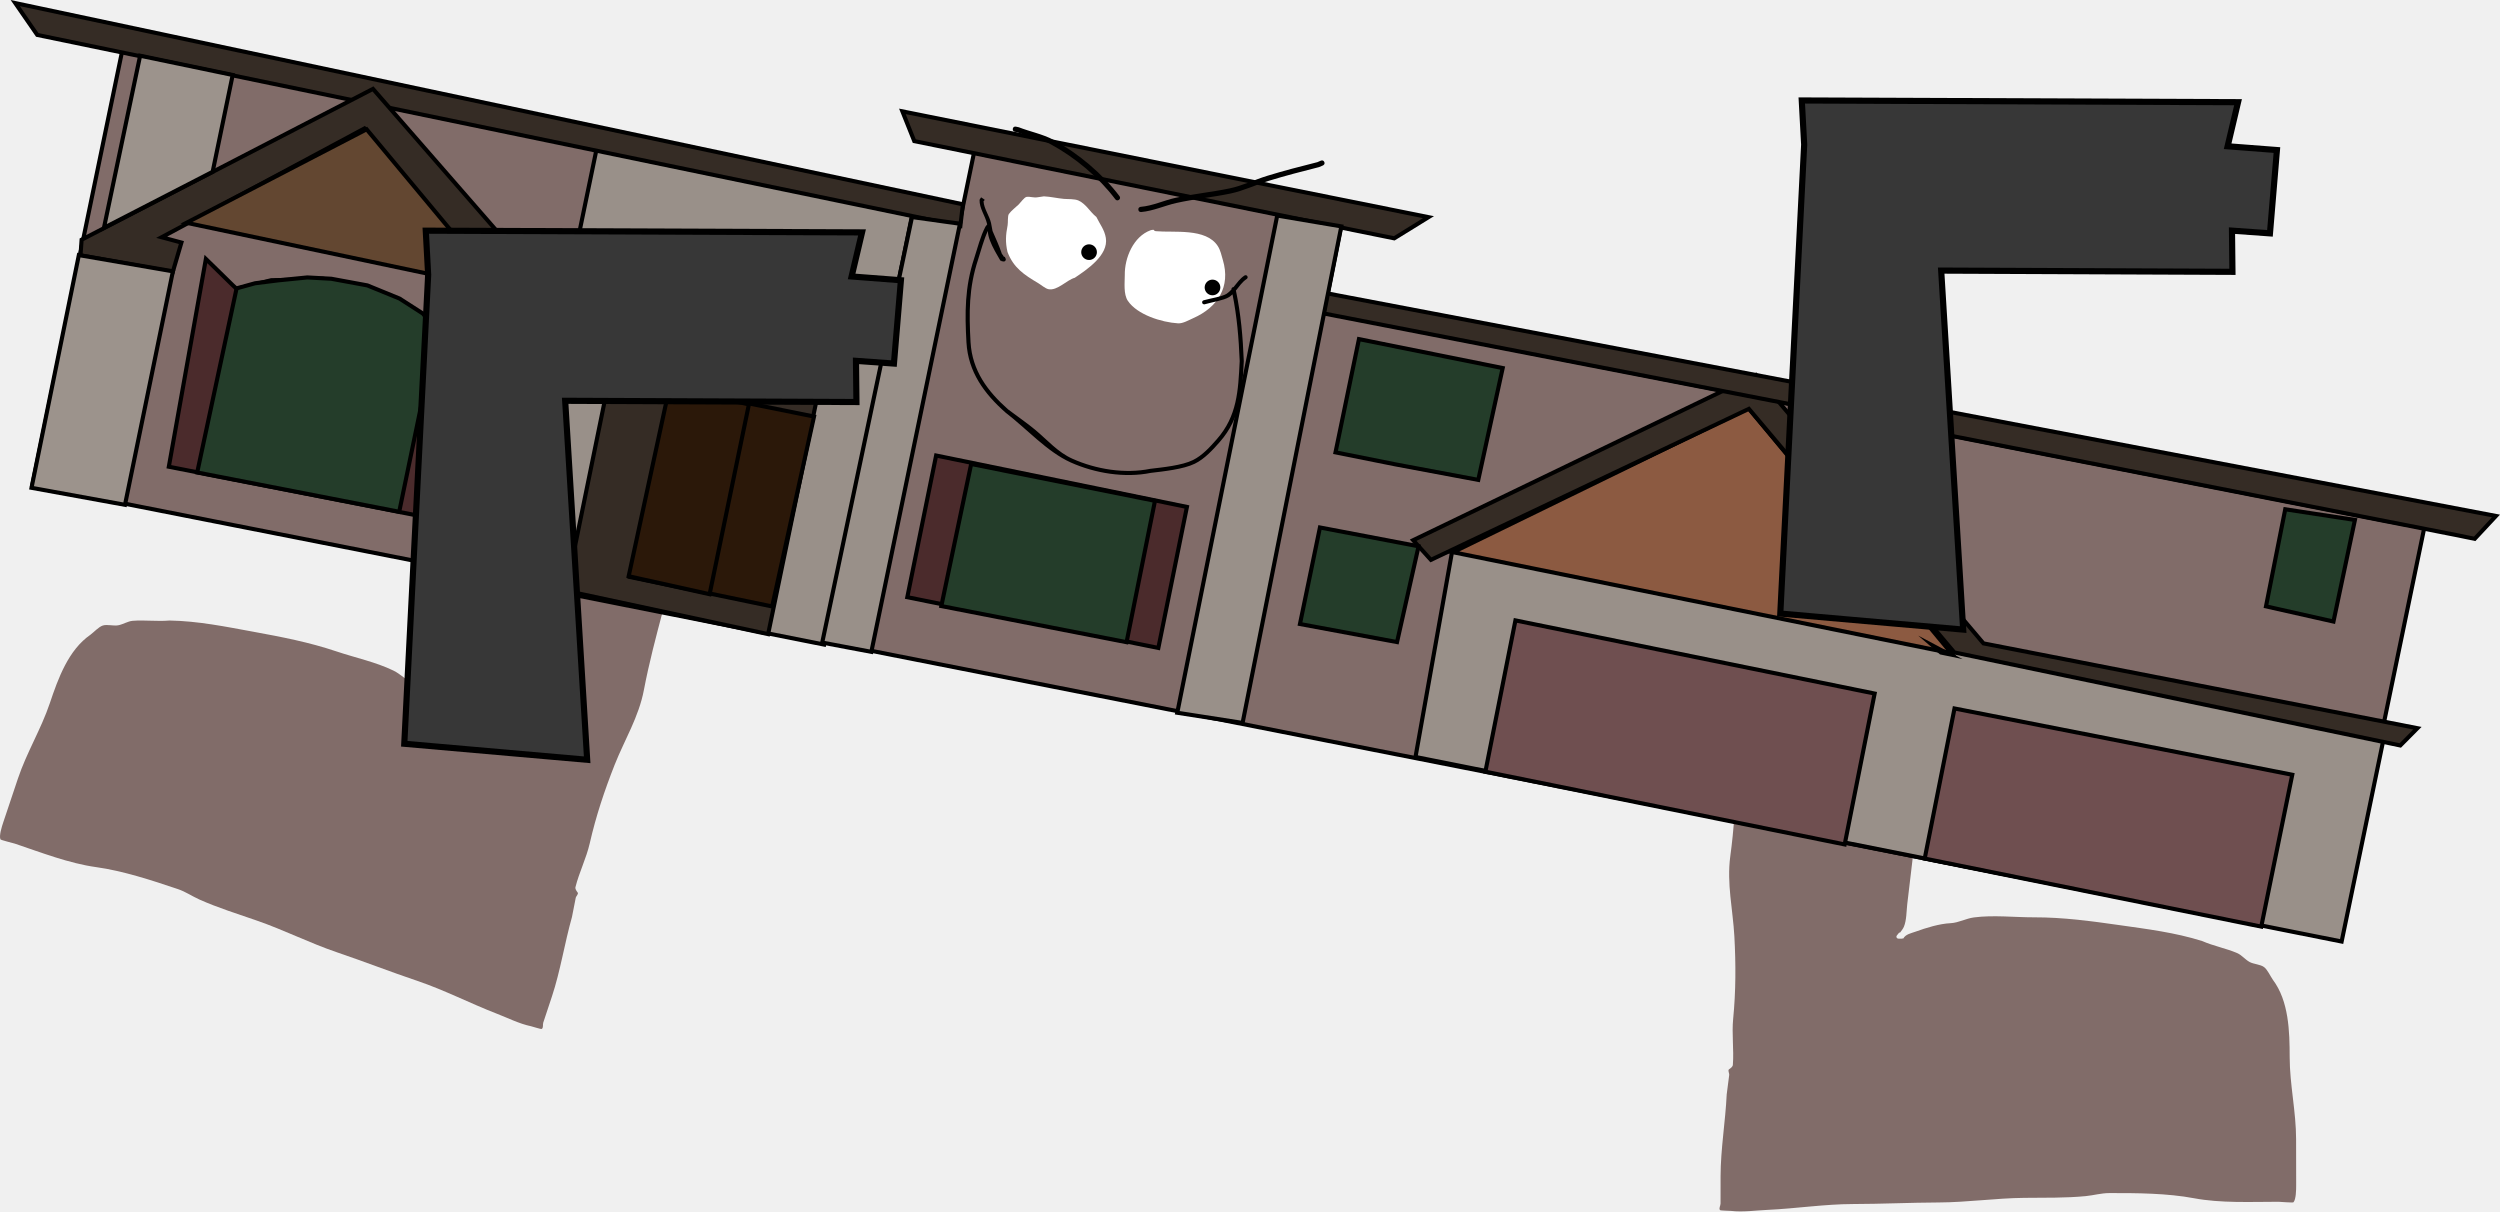
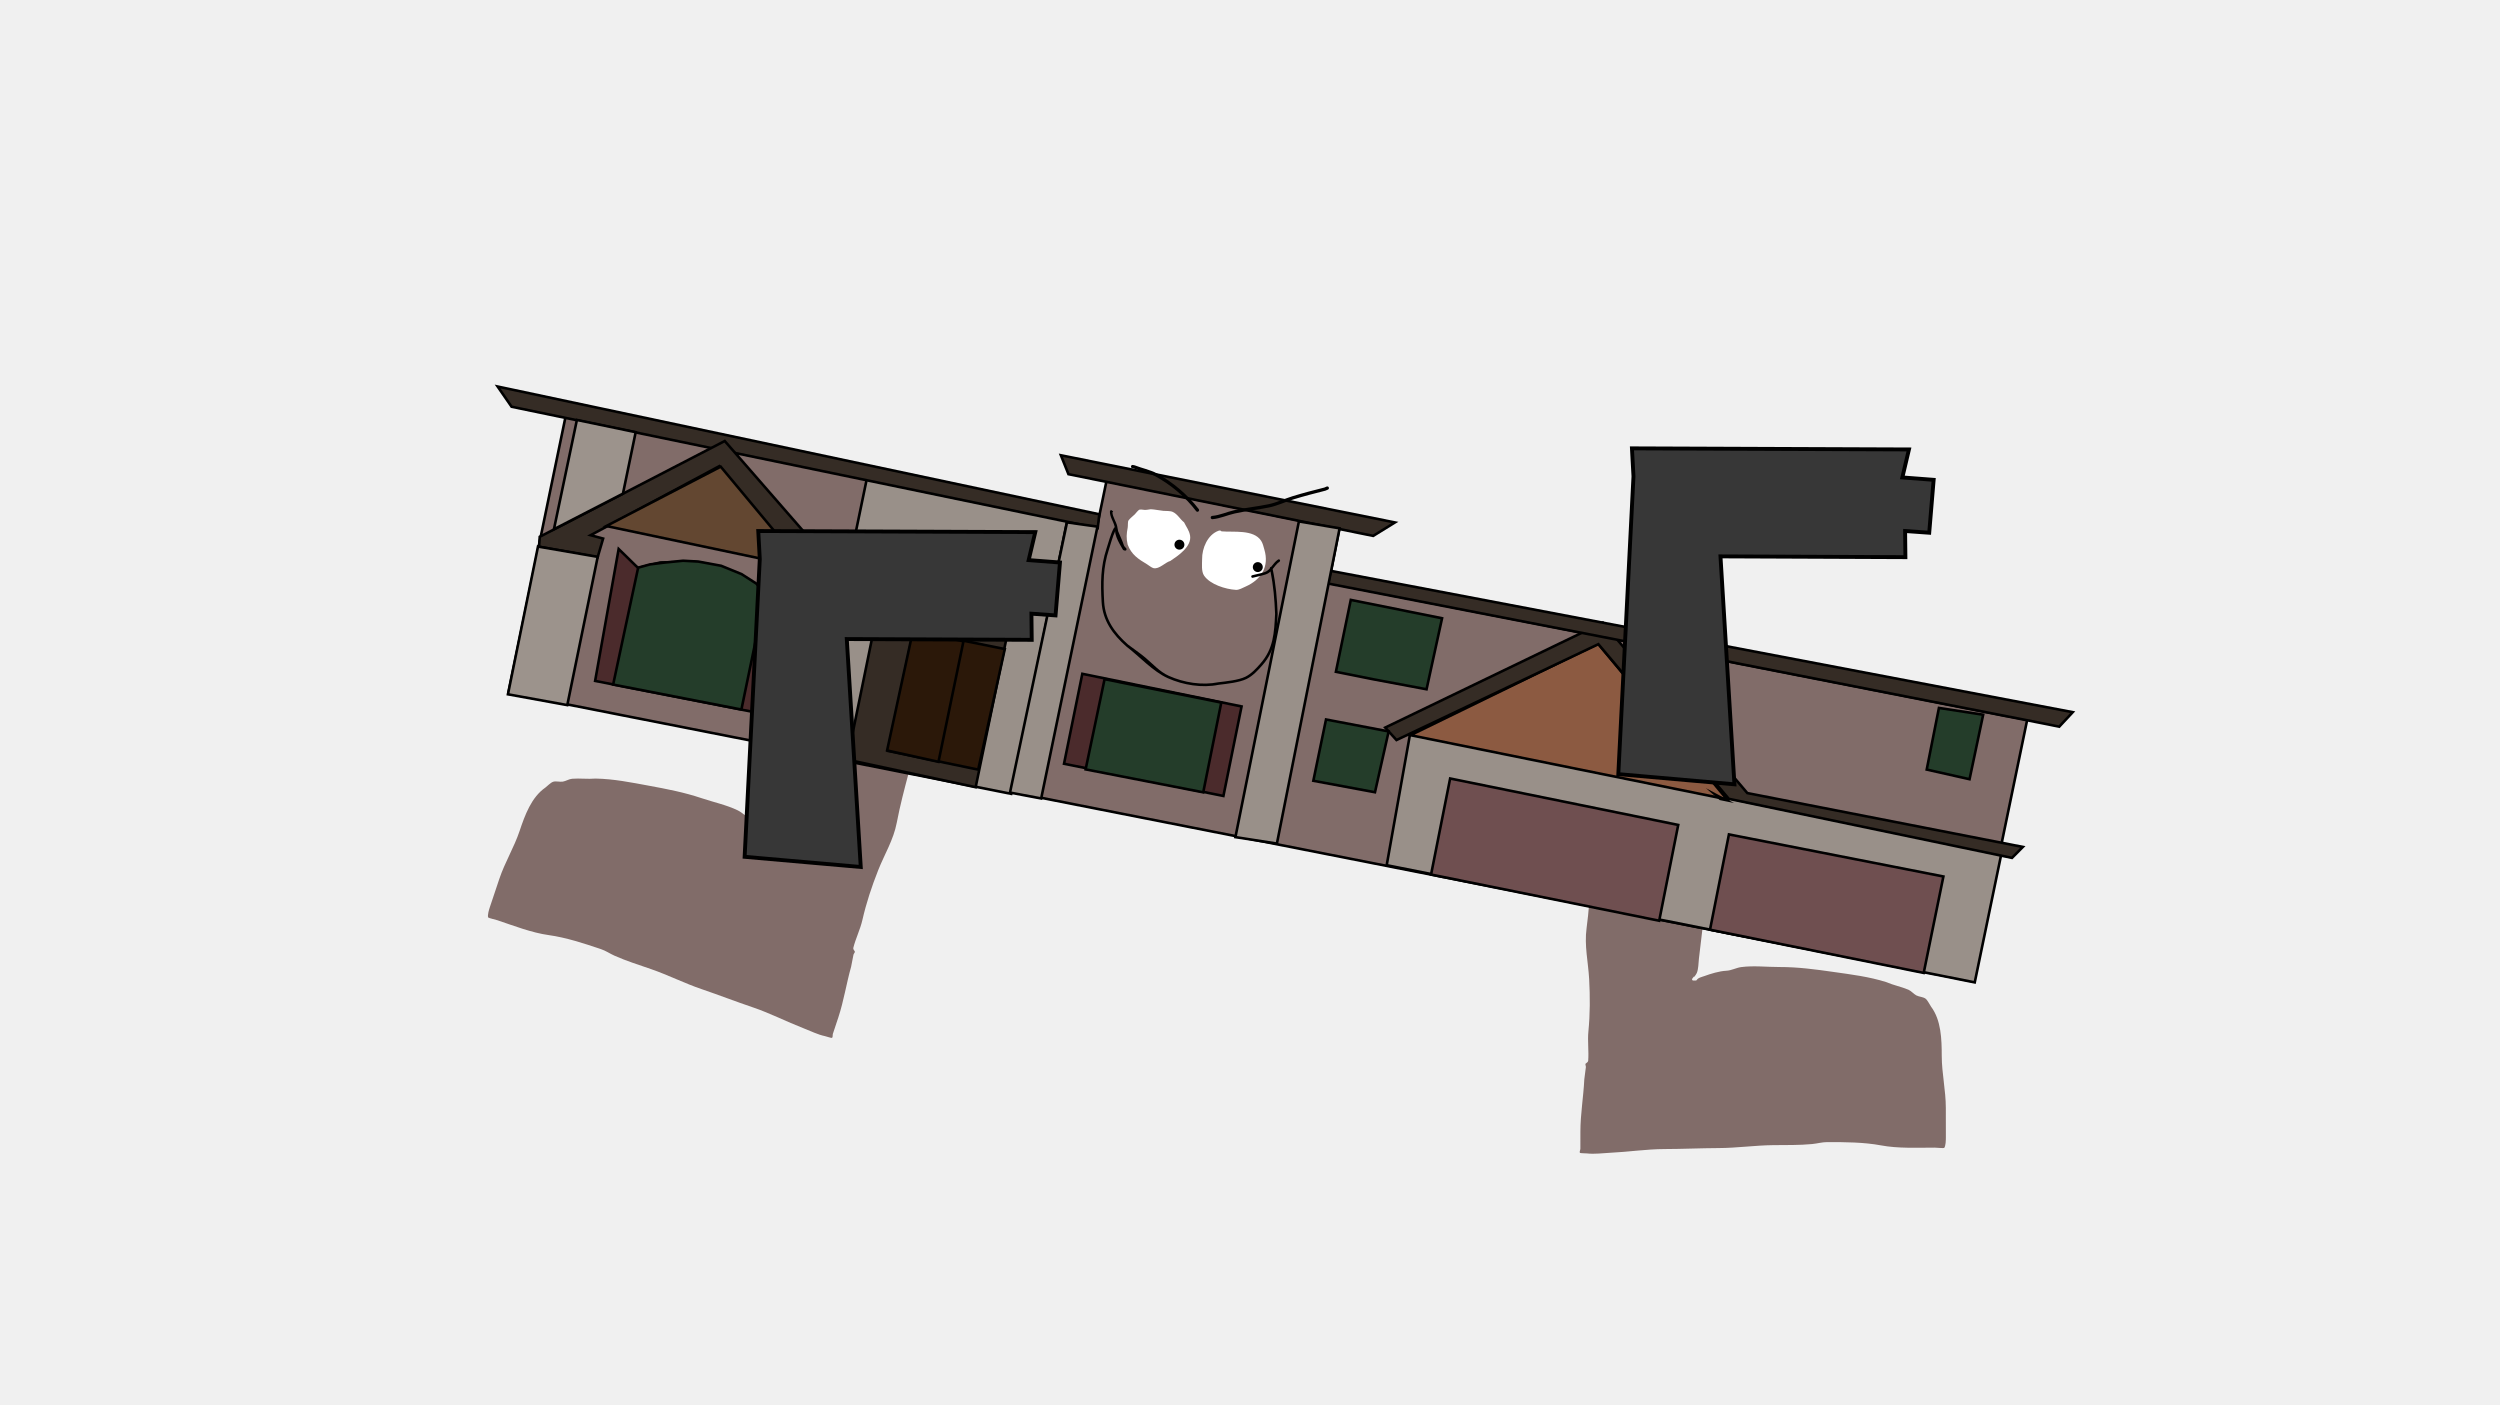
- <svg xmlns="http://www.w3.org/2000/svg" version="1.1" width="609.201" height="295.198" viewBox="0,0,609.201,295.198">
-   <g transform="translate(-27.53059,-58.07152)">
+ <svg xmlns="http://www.w3.org/2000/svg" version="1.1" width="959.459" height="539.039" viewBox="0,0,959.459,539.039">
+   <g transform="translate(159.7297,89.51952)">
    <g data-paper-data="{&quot;isPaintingLayer&quot;:true}" fill-rule="nonzero" stroke-linejoin="miter" stroke-miterlimit="10" stroke-dasharray="" stroke-dashoffset="0" style="mix-blend-mode: normal">
      <path d="M453.692,201.118c-0.445,-0.527 -1.775,-1.854 -2.358,-2.212c-0.417,-0.257 -1.114,0.039 -1.455,-0.305c-0.179,-0.18 -0.383,-0.408 -0.506,-0.538c1.1,0.115 2.189,0.187 3.32,0.185c6.91,-0.011 13.924,0.346 20.754,-0.698c3.66,-0.559 7.233,-0.295 10.916,-0.492c3.337,-0.179 6.585,-0.712 9.938,-0.718c1.41,-0.002 2.637,-0.117 4.018,-0.383c0.509,-0.098 1.052,-0.796 1.467,-0.499c0.415,0.296 -0.395,1.008 -0.497,1.493c-0.25,1.191 -0.642,2.423 -0.767,3.631c-0.252,2.417 0.848,5.861 -0.357,8.02c-0.125,6.717 -1.714,13.229 -2.035,19.903c-0.315,6.558 -1.337,13.134 -1.346,19.609c-0.009,6.687 -0.44,13.255 -1.264,19.899c-0.431,3.475 -0.838,6.931 -1.234,10.41c-0.19,1.667 -0.156,3.963 -0.831,5.515c-0.206,0.474 -0.585,0.956 -0.958,1.44l-0.137,-0.1l-0.605,0.754c-0.066,0.081 -0.106,0.183 -0.106,0.294c0,0.263 0.224,0.476 0.5,0.475l1,-0.002l-0,-0.101l0.174,0.073c0.59,-1.067 1.902,-1.278 3.04,-1.69c2.468,-0.893 5.753,-1.922 8.487,-2.049c1.991,-0.106 3.725,-1.144 5.687,-1.403c4.709,-0.622 9.905,-0.015 14.666,-0.023c7.055,-0.012 13.774,0.896 20.748,1.892c6.838,0.977 13.604,1.802 20.234,3.897c2.732,1.197 5.823,1.776 8.493,2.921c1.116,0.479 1.976,1.605 3.048,2.18c1.013,0.543 2.625,0.565 3.522,1.243c0.831,0.628 1.528,2.219 2.126,3.069c3.911,5.213 4.095,12.553 4.107,18.909c0.012,6.673 1.553,13.203 1.565,19.927c0.007,3.757 0.011,7.517 0.017,11.275c0.002,1 -0.025,3.439 -0.664,4.127c-0.139,0.15 -3.251,-0.125 -3.657,-0.125c-6.652,0.011 -14.077,0.366 -20.581,-0.864c-6.533,-1.225 -13.933,-1.268 -20.579,-1.257c-2.047,0.003 -3.831,0.549 -5.838,0.746c-4.84,0.473 -10.075,0.368 -14.949,0.42c-6.993,0.075 -13.864,1.094 -20.894,1.124c-6.944,0.03 -13.895,0.365 -20.844,0.381c-6.906,0.02 -13.907,1.107 -20.82,1.424c-2.9,0.133 -6.02,0.592 -8.901,0.251c-0.285,-0.034 -2.542,-0.061 -2.665,-0.194c-0.37,-0.398 0.123,-1.06 0.123,-1.593c-0.002,-2.226 0.003,-4.453 0.008,-6.679c0.015,-6.631 1.179,-13.291 1.493,-19.933c0.204,-1.572 0.406,-3.146 0.608,-4.718c0.06,-0.464 -0.419,-1.129 -0.021,-1.401c0.392,-0.268 0.876,-0.613 0.912,-1.071c0.289,-3.723 -0.292,-7.505 0.076,-11.227c0.661,-6.74 0.66,-13.32 0.293,-20.081c-0.364,-6.553 -1.892,-12.864 -0.995,-19.519c0.891,-6.604 1.308,-13.204 1.722,-19.849c0.414,-6.633 1.124,-13.243 2.282,-19.796c0.498,-2.816 1.779,-5.534 2.2,-8.328c0.451,-2.987 -0.387,-5.646 -0.392,-8.541c0,0 0.067,-0.407 -0.433,-0.406c-0.067,0 -0.193,-0.061 -0.243,-0.046c0.3,-2.904 1.16,-6.548 -0.611,-8.646z" data-paper-data="{&quot;noHover&quot;:false,&quot;origItem&quot;:[&quot;Path&quot;,{&quot;applyMatrix&quot;:true,&quot;segments&quot;:[[[468.03134,200.77183],[0.30527,-3.04336],[0.05031,-0.0156]],[[468.20689,200.74722],[-0.06713,0],[0.5,0]],[[468.70689,201.24722],[0,0],[0,3.03472]],[[469.08608,210.19772],[0.45598,-3.13034],[-0.42648,2.92787]],[[466.87422,218.9193],[0.50263,-2.95078],[-1.16952,6.86586]],[[464.56311,239.65292],[0.42559,-6.9513],[-0.42643,6.96497]],[[462.80883,260.44035],[0.90268,-6.92056],[-0.90967,6.97415]],[[463.76772,280.88562],[-0.35206,-6.86907],[0.35432,7.08646]],[[463.4339,301.91889],[0.67356,-7.06328],[-0.37417,3.90028]],[[463.33467,313.68007],[0.29545,-3.90165],[-0.0364,0.48074]],[[462.42077,314.80108],[0.3921,-0.28052],[-0.39806,0.28478]],[[462.43932,316.26928],[0.06048,-0.48569],[-0.20514,1.64751]],[[461.82117,321.21147],[0.20655,-1.64733],[-0.32572,6.96162]],[[460.28729,342.0957],[0.0272,-6.94964],[-0.00913,2.33283]],[[460.26582,349.09418],[0.00222,-2.33285],[-0.00053,0.5578]],[[460.13969,350.76281],[-0.36922,-0.41811],[0.12307,0.13936]],[[462.8037,350.96968],[-0.28515,-0.03591],[2.87984,0.36272]],[[471.7022,350.71975],[-2.90002,0.13451],[6.91361,-0.32066]],[[492.51689,349.25845],[-6.90629,0.00867],[6.9497,-0.00549]],[[513.35113,348.89106],[-6.94441,0.01916],[7.03063,-0.01893]],[[534.23453,347.74818],[-6.9935,0.06622],[4.87343,-0.04615]],[[549.17486,347.33507],[-4.84082,0.48781],[2.00749,-0.20229]],[[555.01119,346.56456],[-2.04692,0],[6.64691,0]],[[575.5787,347.92158],[-6.53074,-1.29493],[6.5023,1.30046]],[[596.15164,348.86694],[-6.65171,0],[0.40588,0]],[[599.80714,349.00455],[-0.13976,0.15721],[0.64049,-0.72044]],[[600.47742,344.68083],[0,1.04801],[0,-3.93809]],[[600.47742,332.86656],[0,3.93809],[0,-7.04769]],[[598.94266,311.98485],[0.00043,6.99458],[-0.0004,-6.66111]],[[594.86514,292.16883],[3.90167,5.47056],[-0.59593,-0.89241]],[[592.74438,288.94959],[0.82995,0.65964],[-0.89558,-0.71179]],[[589.22482,287.64095],[1.0118,0.57121],[-1.07109,-0.60469]],[[586.1808,285.35179],[1.11527,0.50361],[-2.66735,-1.20447]],[[577.78922,282.30441],[2.73005,1.2592],[-6.62657,-2.20678]],[[557.56094,278.18823],[6.83587,1.03575],[-6.97258,-1.05646]],[[536.80167,276.19081],[7.05463,0],[-4.76109,0]],[[522.0666,276.18621],[4.70977,-0.64353],[-1.9622,0.26811]],[[516.37174,277.63991],[1.99125,-0.10792],[-2.7344,0.12834]],[[507.87802,279.76756],[2.46916,-0.9318],[-1.13885,0.42977]],[[504.92409,281.48835],[0.5915,-1.11745],[0,0]],[504.66123,281.45698],[504.66123,281.56303],[[503.66123,281.56303],[0,0],[-0.27614,0]],[[503.16123,281.06303],[0,0.27614],[0,-0.11626]],[[503.26746,280.75486],[-0.06655,0.08492],[0,0]],[503.87355,279.96534],[[504.01042,280.07041],[0,0],[0.3735,-0.50602]],[[504.97011,278.56137],[-0.20703,0.49629],[0.6783,-1.62603]],[[505.80868,272.7723],[-0.19283,1.74739],[0.40234,-3.64588]],[[507.0629,261.84107],[-0.43703,3.64189],[0.83545,-6.96212]],[[508.37943,240.9616],[-0.02069,7.00886],[0.02003,-6.78644]],[[509.77184,220.40407],[-0.32726,6.87253],[0.33309,-6.99482]],[[511.849,199.5447],[-0.13682,7.03998],[1.20865,-2.26119]],[[512.22209,191.13859],[-0.25616,2.5332],[0.12797,-1.26552]],[[512.99693,187.33386],[-0.25205,1.24796],[0.10265,-0.50827]],[[513.51719,185.86785],[0.41469,0.3113],[-0.41496,-0.31151]],[[512.05015,186.38831],[0.5088,-0.10176],[-1.38213,0.27643]],[[508.03345,186.78175],[1.4099,0],[-3.35322,0]],[[498.09923,187.51495],[3.33709,-0.18183],[-3.68398,0.20073]],[[487.18731,188.00965],[3.66102,-0.58011],[-6.83186,1.08254]],[[466.43943,188.7004],[6.91015,0],[-1.13113,0]],[[463.12097,188.49963],[1.0993,0.12191],[0.12274,0.13668]],[[463.56163,188.988],[-0.1785,-0.18934],[0.34065,0.36133]],[[465.01619,189.31],[-0.41676,-0.27003],[0.5817,0.3769]],[[467.43343,191.7101],[-0.44393,-0.55318],[1.76743,2.20238]]],&quot;closed&quot;:true}]}" fill="#816c69" stroke="none" stroke-width="0.5" stroke-linecap="butt" />
      <path d="M197.582,170.548c-0.043,-0.03 -0.182,-0.012 -0.245,-0.033c-0.474,-0.16 -0.539,0.247 -0.539,0.247c-0.921,2.745 -2.556,5.001 -3.074,7.978c-0.484,2.785 -0.129,5.77 -0.548,8.6c-0.975,6.584 -2.392,13.081 -4.098,19.504c-1.709,6.436 -3.401,12.829 -4.646,19.378c-1.254,6.599 -4.7,12.1 -7.118,18.201c-2.486,6.297 -4.569,12.539 -6.074,19.143c-0.829,3.647 -2.576,7.051 -3.48,10.674c-0.111,0.446 0.239,0.927 0.526,1.306c0.291,0.385 -0.374,0.864 -0.464,1.323c-0.305,1.556 -0.611,3.113 -0.916,4.669c-1.804,6.401 -2.807,13.089 -4.89,19.384c-0.699,2.113 -1.399,4.227 -2.105,6.338c-0.169,0.505 0.09,1.289 -0.387,1.55c-0.159,0.087 -2.307,-0.605 -2.588,-0.663c-2.839,-0.591 -5.653,-2.019 -8.36,-3.066c-6.454,-2.497 -12.748,-5.753 -19.29,-7.966c-6.584,-2.224 -13.068,-4.75 -19.643,-6.985c-6.657,-2.262 -12.848,-5.412 -19.456,-7.705c-4.604,-1.598 -9.602,-3.161 -14.041,-5.148c-1.841,-0.824 -3.36,-1.909 -5.3,-2.562c-6.299,-2.122 -13.329,-4.433 -19.91,-5.346c-6.556,-0.9 -13.484,-3.596 -19.788,-5.72c-0.385,-0.13 -3.422,-0.857 -3.507,-1.044c-0.388,-0.856 0.358,-3.178 0.676,-4.126c1.195,-3.562 2.388,-7.128 3.583,-10.69c2.139,-6.375 5.665,-12.08 7.788,-18.407c2.022,-6.025 4.518,-12.93 9.875,-16.633c0.836,-0.617 2,-1.905 2.987,-2.237c1.065,-0.358 2.6,0.134 3.732,-0.06c1.199,-0.205 2.37,-1 3.579,-1.1c2.893,-0.238 6.007,0.195 8.976,-0.072c6.949,0.12 13.626,1.487 20.418,2.732c6.928,1.271 13.586,2.545 20.271,4.797c4.512,1.52 9.631,2.596 13.899,4.682c1.778,0.869 3.094,2.404 4.948,3.138c2.552,0.989 5.342,3.009 7.399,4.64c0.949,0.752 2.126,1.37 2.348,2.569l0.188,-0.014l-0.032,0.096l0.947,0.32c0.262,0.088 0.541,-0.042 0.625,-0.292c0.035,-0.105 0.03,-0.214 -0.007,-0.312l-0.335,-0.907l-0.161,0.051c-0.2,-0.577 -0.407,-1.155 -0.453,-1.67c-0.149,-1.687 0.609,-3.854 0.956,-5.496c0.725,-3.426 1.432,-6.834 2.123,-10.268c1.321,-6.564 2.989,-12.932 5.096,-19.279c2.04,-6.145 3.152,-12.709 4.927,-19.03c1.807,-6.434 2.36,-13.116 4.367,-19.527c-0.459,-2.431 1.673,-5.349 2.199,-7.722c0.263,-1.186 0.281,-2.479 0.421,-3.688c0.057,-0.493 -0.487,-1.425 0.001,-1.574c0.488,-0.149 0.782,0.685 1.233,0.94c1.226,0.691 2.353,1.189 3.689,1.64c3.178,1.071 6.089,2.608 9.196,3.838c3.43,1.358 6.901,2.242 10.195,3.935c6.146,3.161 12.909,5.05 19.458,7.256c1.072,0.361 2.128,0.638 3.206,0.879c-0.158,0.084 -0.423,0.236 -0.65,0.35c-0.432,0.218 -0.999,-0.284 -1.476,-0.173c-0.666,0.155 -2.347,0.991 -2.935,1.35c-2.343,1.428 -2.681,5.158 -3.315,8.008z" data-paper-data="{&quot;noHover&quot;:false,&quot;origItem&quot;:[&quot;Path&quot;,{&quot;applyMatrix&quot;:true,&quot;segments&quot;:[[[936.06267,401.54367],[0.61054,-6.08672],[0.10063,-0.03121]],[[936.41378,401.49443],[-0.13425,0],[1,0]],[[937.41378,402.49443],[0,0],[0,6.06943]],[[938.17215,420.39544],[0.91195,-6.26068],[-0.85297,5.85573]],[[933.74845,437.8386],[1.00526,-5.90156],[-2.33904,13.73171]],[[929.12622,479.30585],[0.85118,-13.9026],[-0.85285,13.92993]],[[925.61766,520.8807],[1.80536,-13.84111],[-1.81934,13.9483]],[[927.53544,561.77124],[-0.70413,-13.73814],[0.70865,14.17291]],[[926.8678,603.83778],[1.34712,-14.12656],[-0.74835,7.80057]],[[926.66935,627.36014],[0.59091,-7.8033],[-0.07281,0.96147]],[[924.84154,629.60215],[0.7842,-0.56103],[-0.79612,0.56956]],[[924.87864,632.53856],[0.12095,-0.97138],[-0.41029,3.29502]],[[923.64234,642.42294],[0.4131,-3.29467],[-0.65145,13.92325]],[[920.57458,684.1914],[0.0544,-13.89927],[-0.01826,4.66566]],[[920.53165,698.18835],[0.00443,-4.6657],[-0.00106,1.11559]],[[920.27939,701.52561],[-0.73844,-0.83621],[0.24613,0.27872]],[[925.6074,701.93937],[-0.5703,-0.07183],[5.75969,0.72543]],[[943.4044,701.4395],[-5.80004,0.26901],[13.82722,-0.64132]],[[985.03378,698.5169],[-13.81258,0.01734],[13.8994,-0.01099]],[[1026.70226,697.78213],[-13.88881,0.03833],[14.06125,-0.03785]],[[1068.46906,695.49637],[-13.987,0.13244],[9.74685,-0.09229]],[[1098.34971,694.67014],[-9.68163,0.97562],[4.01498,-0.40459]],[[1110.02238,693.12912],[-4.09384,0],[13.29383,0]],[[1151.1574,695.84315],[-13.06149,-2.58987],[13.0046,2.60092]],[[1192.30327,697.73388],[-13.30342,0],[0.81177,0]],[[1199.61429,698.0091],[-0.27953,0.31442],[1.28098,-1.44089]],[[1200.95484,689.36166],[0,2.09601],[0,-7.87618]],[[1200.95484,665.73311],[0,7.87618],[0,-14.09537]],[[1197.88531,623.96971],[0.00085,13.98916],[-0.00081,-13.32221]],[[1189.73029,584.33766],[7.80335,10.94112],[-1.19186,-1.78483]],[[1185.48876,577.89918],[1.6599,1.31927],[-1.79115,-1.42359]],[[1178.44964,575.2819],[2.02361,1.14243],[-2.14218,-1.20937]],[[1172.3616,570.70359],[2.23055,1.00723],[-5.3347,-2.40894]],[[1155.57844,564.60883],[5.4601,2.5184],[-13.25314,-4.41356]],[[1115.12189,556.37646],[13.67173,2.07149],[-13.94517,-2.11292]],[[1073.60335,552.38162],[14.10925,0],[-9.52217,0]],[[1044.1332,552.37241],[9.41953,-1.28706],[-3.92441,0.53622]],[[1032.74348,555.27981],[3.9825,-0.21584],[-5.4688,0.25667]],[[1015.75603,559.53511],[4.93832,-1.86359],[-2.2777,0.85954]],[[1009.84819,562.9767],[1.183,-2.23491],[0,0]],[1009.32246,562.91396],[1009.32246,563.12605],[[1007.32246,563.12605],[0,0],[-0.55228,0]],[[1006.32246,562.12605],[0,0.55228],[0,-0.23252]],[[1006.53492,561.50971],[-0.13311,0.16984],[0,0]],[1007.7471,559.93068],[[1008.02083,560.14081],[0,0],[0.747,-1.01203]],[[1009.94023,557.12275],[-0.41406,0.99258],[1.35661,-3.25207]],[[1011.61736,545.54459],[-0.38566,3.49478],[0.80468,-7.29176]],[[1014.12579,523.68213],[-0.87405,7.28378],[1.67091,-13.92424]],[[1016.75886,481.92319],[-0.04137,14.01772],[0.04007,-13.57289]],[[1019.54368,440.80815],[-0.65453,13.74505],[0.66617,-13.98964]],[[1023.69799,399.08941],[-0.27364,14.07995],[2.41729,-4.52238]],[[1024.44418,382.27717],[-0.51232,5.0664],[0.25594,-2.53105]],[[1025.99386,374.66773],[-0.5041,2.49593],[0.20531,-1.01654]],[[1027.03438,371.73569],[0.82938,0.6226],[-0.82993,-0.62301]],[[1024.10031,372.77663],[1.0176,-0.20352],[-2.76426,0.55285]],[[1016.06689,373.56351],[2.81979,0],[-6.70643,0]],[[996.19847,375.0299],[6.67418,-0.36366],[-7.36795,0.40146]],[[974.37461,376.0193],[7.32205,-1.16021],[-13.66372,2.16508]],[[932.87887,377.4008],[13.8203,0],[-2.26225,0]],[[926.24195,376.99926],[2.1986,0.24383],[0.24549,0.27336]],[[927.12326,377.976],[-0.357,-0.37867],[0.6813,0.72266]],[[930.03238,378.61999],[-0.83352,-0.54006],[1.16339,0.75379]],[[934.86686,383.4202],[-0.88786,-1.10635],[3.53486,4.40477]]],&quot;closed&quot;:true}],&quot;index&quot;:null}" fill="#816c69" stroke="none" stroke-width="0.5" stroke-linecap="butt" />
      <g>
        <g>
          <g stroke="#000000" stroke-width="1" stroke-linecap="round">
            <path d="M35.381,176.371l21.926,-105.9l203.969,42.23l3.647,-17.615l89.369,18.305l-4.119,20.821l259.446,50.917l8.659,1.574l-20.797,100.448z" fill="#816c69" />
            <path d="M151.082,199.801l21.882,-105.69l76.928,15.927l-21.532,105.107z" fill="#999089" />
            <path d="M608.214,238.855l-10.073,48.651l-225.681,-44.976l9.048,-50.788l225.842,46.409z" fill="#999089" />
            <path d="M381.599,192.636l72.004,-35.129l49.427,59.745z" fill="#8c5a41" />
            <path d="M498.632,215.467l3.801,2.012l-1.934,-0.4z" fill="none" />
            <path d="M510.862,214.85l105.745,20.669l-4.172,4.21l-108.676,-22.675l-50.059,-59.351l-77.483,36.794l-4.326,-4.788l83.52,-40.268z" fill="#352c25" />
            <path d="M350.002,134.439l0.984,-4.87l284.762,54.234l-5.188,5.574l-4.044,-0.837l-165.193,-32.452z" fill="#352c25" />
            <path d="M247.423,85.209l128.199,25.782l-8.347,5.156l-116.952,-23.689z" fill="#352c25" />
            <path d="M261.549,113.152l-224.938,-46.571l-5.362,-7.758l230.922,49.035z" fill="#352c25" />
            <path d="M601.379,184.774l-5.229,24.756l-16.442,-3.701l4.69,-23.656z" fill="#243d2a" />
            <path d="M496.544,267.288l7.261,-36.575l82.308,16.151l-7.558,37.008z" fill="#6f4f50" />
            <path d="M389.49,246.113l7.32,-36.859l87.533,17.826l-7.301,36.764z" fill="#6f4f50" />
            <path d="M248.623,203.596l7.024,-34.522l61.114,12.529l-6.965,34.361z" fill="#4b2b2c" />
            <path d="M256.915,205.757l7.271,-34.619l44.79,8.977l-6.924,34.444z" fill="#243d2a" />
            <path d="M165.428,202.022l16.648,-81.412l4.854,-1.542l9.16,-0.181l7.513,0.764l12.187,2.721l11.025,4.706l4.877,3.482l-16.985,82.035z" fill="#352c25" />
            <path d="M215.69,205.851l-34.691,-7.183l9.866,-46.148l35.029,7.055z" fill="#2b1809" />
            <path d="M210.024,156.611l-9.577,46.257l-19.722,-4.38l9.965,-46.128z" fill="#2b1809" />
            <path d="M226.822,155.589l-36.679,-7.594l4.851,-22.93l3.931,-1.461l5.899,-0.955l4.411,-0.274l8.568,1.675l5.925,1.424l5.69,3.057l3.105,2.027z" fill="#090909" />
            <path d="M133.145,184.459l-64.476,-12.657l9.03,-50.624l2.071,2.011l4.482,4.39l0.956,0.89l4.925,-1.255l3.495,-0.859l7.391,-0.151l5.126,-0.224l5.526,0.847l4.831,1.198l8.444,3.528l7.285,4.871l2.332,2.758l2.499,-2.054l2.679,-1.423l3.755,-0.113l-9.697,47.84z" fill="#4b2b2c" />
            <path d="M133.965,138.564l-9.155,44.218l-49.228,-9.574l9.601,-44.868l4.507,-1.243l5.641,-0.711l7.092,-0.708l5.843,0.32l8.787,1.621l7.837,3.205l5.672,3.647z" fill="#243d2a" />
            <path d="M161.806,129.518l-1.44,4.449l-8.728,-1.906l-35.296,-42.691l-49.416,26.511l4.812,1.293l-2.108,7.179l-22.483,-4.062l0.269,-3.802l71,-36.755z" fill="#352c25" />
            <path d="M116.87,89.579l32.381,38.873l-76.282,-16.09z" fill="#634731" />
            <path d="M314.405,231.754l24.359,-121.158l15.625,2.642l-24.066,120.996z" fill="#999089" />
            <path d="M249.771,110.963l11.688,1.629l-21.599,104.322l-11.972,-2.256z" fill="#999089" />
            <path d="M163.069,142.068l-12.963,-2.981l0.448,-3.666l13.797,2.956z" fill="#352c25" />
            <path d="M163.173,142.065l-11.964,57.285l-12.147,-2.416l10.964,-57.962z" fill="#9c938c" />
            <path d="M46.744,120.234l22.92,3.954l-11.677,56.9l-22.777,-4.147z" fill="#9c938c" />
            <path d="M52.862,113.588l8.813,-41.94l22.559,4.695l-4.884,23.591z" fill="#9c938c" />
            <path d="M393.708,147.761l-5.953,27.252l-20.257,-3.798l-14.532,-2.91l5.714,-27.598z" fill="#243d2a" />
            <path d="M349.175,186.608l24.035,4.581l-5.248,23.343l-23.657,-4.403z" fill="#243d2a" />
          </g>
          <path d="M309.172,114.406c4.424,0.41 12.223,-0.84 15.111,3.628c0.66,1.02 0.89,2.246 1.233,3.392c1.941,6.497 -1.199,11.533 -7.253,14.191c-1.054,0.463 -2.498,1.323 -3.658,1.246c-4.039,-0.243 -9.96,-2.111 -12.234,-5.474c-1.103,-1.631 -0.756,-4.438 -0.751,-6.292c-0.064,-4.165 2.082,-9.39 6.287,-10.918c0.218,-0.079 0.473,-0.109 0.746,-0.108c0.147,0.301 0.52,0.335 0.52,0.335z" data-paper-data="{&quot;noHover&quot;:false,&quot;origItem&quot;:[&quot;Path&quot;,{&quot;applyMatrix&quot;:true,&quot;segments&quot;:[[[280.57114,132.11231],[0.24194,0.31213],[-0.31493,0.06475]],[[279.73784,132.41383],[0.23281,-0.14357],[-4.48957,2.76866]],[[275.107,146.4721],[-1.06967,-4.79248],[0.4376,2.14144]],[[277.4676,153.53313],[-1.66272,-1.61891],[3.42848,3.33815]],[[292.84617,156.91157],[-4.72073,0.68487],[1.35845,-0.18869]],[[296.75617,154.60614],[-1.10575,0.78581],[6.35384,-4.51544]],[[301.72346,136.55739],[3.7938,7.03563],[-0.66888,-1.2418]],[[299.49869,132.94711],[1.00516,1.02],[-4.40232,-4.46732]],[[281.25032,132.37586],[5.20505,-0.58374],[0,0]]],&quot;closed&quot;:true}]}" fill="#ffffff" stroke="none" stroke-width="0.5" stroke-linecap="butt" />
          <path d="M286.748,106.533c1.042,0.093 2.624,-0.036 3.608,0.412c1.848,0.841 2.818,2.822 4.339,3.996c0.834,1.738 1.98,3.095 2.306,5.101c0.687,4.218 -4.632,7.74 -7.569,9.718c-1.941,0.515 -4.266,3.246 -6.439,2.775c-0.754,-0.164 -1.812,-1.078 -2.492,-1.481c-3.415,-2.024 -6.005,-3.733 -7.462,-7.582c-0.549,-2.416 -0.442,-4.087 0.032,-6.545c0.117,-0.607 -0.03,-2.237 0.294,-2.697c0.592,-0.841 1.681,-1.626 2.416,-2.351c0.383,-0.377 1.354,-1.741 1.898,-1.827c0.897,-0.142 1.724,0.291 2.803,0.074c0.483,-0.063 0.96,-0.144 1.431,-0.209c1.61,0.072 3.264,0.475 4.833,0.615z" data-paper-data="{&quot;noHover&quot;:false,&quot;origItem&quot;:[&quot;Path&quot;,{&quot;applyMatrix&quot;:true,&quot;segments&quot;:[[[247.74944,129.096],[1.87542,-0.30119],[-0.52807,0.18739]],[[246.15338,129.67651],[0.54253,-0.18834],[-1.19358,0.50883]],[[242.90759,130.2554],[1.00212,-0.37815],[-0.60753,0.22925]],[[241.15936,132.81009],[0.35167,-0.52718],[-0.67487,1.01169]],[[238.93851,136.08955],[0.48199,-1.11177],[-0.26369,0.60823]],[[239.24623,139.26365],[-0.00986,-0.72923],[0.03991,2.95034]],[[240.76989,146.79951],[-1.21096,-2.65802],[2.60196,4.09492]],[[251.15837,153.73863],[-4.42548,-1.52091],[0.88053,0.30261]],[[254.37606,154.85173],[-0.9092,-0.00863],[2.62129,0.02488]],[[261.1161,150.12213],[-2.11778,1.05889],[2.91842,-2.98609]],[[267.51703,137.14639],[1.80126,4.70443],[-0.85642,-2.23675]],[[263.64689,131.82913],[1.37785,1.8069],[-2.03746,-0.99231]],[[257.70334,128.26637],[2.33477,0.52887],[-1.2438,-0.28174]],[[253.45458,128.65572],[1.22482,-0.14142],[-1.8445,0.21297]]],&quot;closed&quot;:true}]}" fill="#ffffff" stroke="none" stroke-width="0.5" stroke-linecap="butt" />
          <path d="M291.045,119.13c0.214,-1.032 1.224,-1.696 2.256,-1.482c1.032,0.214 1.696,1.224 1.482,2.256c-0.214,1.032 -1.224,1.696 -2.256,1.482c-1.032,-0.214 -1.696,-1.224 -1.482,-2.256z" fill="#000000" stroke="none" stroke-width="0.5" stroke-linecap="butt" />
          <path d="M321.122,127.734c0.214,-1.032 1.224,-1.696 2.256,-1.482c1.032,0.214 1.696,1.224 1.482,2.256c-0.214,1.032 -1.224,1.696 -2.256,1.482c-1.032,-0.214 -1.696,-1.224 -1.482,-2.256z" fill="#000000" stroke="none" stroke-width="0.5" stroke-linecap="butt" />
          <path d="M274.336,89.426c0.129,-0.623 0.752,-0.494 0.752,-0.494l0.692,0.146c2.718,1.064 5.86,1.679 8.414,3.044c6.106,3.316 11.935,8.213 16.133,13.746c0,0 0.384,0.507 -0.123,0.891c-0.507,0.384 -0.891,-0.123 -0.891,-0.123c-4.073,-5.395 -9.779,-10.167 -15.725,-13.396c-2.438,-1.349 -5.554,-1.904 -8.17,-2.942l-0.586,-0.119c0,0 -0.623,-0.129 -0.494,-0.752z" fill="#000000" stroke="none" stroke-width="0.5" stroke-linecap="butt" />
          <path d="M350.236,97.55c0.252,0.584 -0.332,0.836 -0.332,0.836l-0.937,0.402c-4.101,1.039 -8.248,2.109 -12.292,3.353c-3.092,0.951 -6.101,2.417 -9.268,3.086c-4.378,0.919 -8.887,1.337 -13.237,2.313c-2.89,0.649 -5.577,1.934 -8.556,2.2c0,0 -0.634,0.055 -0.689,-0.578c-0.055,-0.634 0.578,-0.689 0.578,-0.689c2.915,-0.25 5.56,-1.539 8.388,-2.174c4.356,-0.978 8.87,-1.396 13.254,-2.317c3.126,-0.651 6.104,-2.119 9.155,-3.057c4.031,-1.24 8.167,-2.319 12.258,-3.341l0.842,-0.365c0,0 0.584,-0.252 0.836,0.332z" fill="#000000" stroke="none" stroke-width="0.5" stroke-linecap="butt" />
          <path d="M320.488,131.858c-0.128,-0.483 0.355,-0.612 0.355,-0.612l0.213,-0.056c1.328,-0.387 4.388,-0.852 5.4,-1.549c0.437,-0.301 0.815,-0.656 1.164,-1.038c-0.013,-0.115 -0.02,-0.47 0.388,-0.558c0.037,-0.008 0.072,-0.013 0.105,-0.014c0.818,-0.998 1.553,-2.078 2.664,-2.813c0,0 0.418,-0.275 0.692,0.143c0.275,0.418 -0.143,0.692 -0.143,0.692c-1.103,0.719 -1.816,1.82 -2.628,2.822c1.218,5.768 1.685,11.278 1.92,17.185c-0.365,7.484 -0.699,13.852 -5.833,19.692c-1.731,1.969 -3.704,4.144 -6.111,5.32c-2.777,1.356 -7.613,1.863 -10.698,2.227c-6.36,1.296 -13.581,0.124 -19.526,-2.534c-5.782,-2.598 -10.838,-8.297 -15.894,-12.157c-5.209,-4.596 -9.112,-9.905 -9.519,-17.097c-0.411,-7.258 -0.415,-13.492 1.869,-20.452c0.849,-2.58 1.505,-5.375 2.768,-7.773l0.038,-0.029l-0.011,-0.008l0.383,-0.485c-0.017,-0.075 -0.034,-0.15 -0.051,-0.225c-0.453,-1.96 -1.867,-3.692 -1.801,-5.788c0.124,-0.199 0.247,-0.398 0.371,-0.598l0.816,0.549l0.018,0.003c-0.001,0.002 -0.003,0.004 -0.004,0.006l0.035,0.023c0,0 -0.054,0.262 -0.275,0.363c0.112,1.862 1.437,3.539 1.835,5.324c0.142,0.638 0.25,1.287 0.366,1.939c0.782,1.836 1.682,3.741 2.268,5.553c0.198,0.245 0.382,0.491 0.534,0.779l0.16,-0.075l0.219,0.466c0.046,0.096 0.062,0.207 0.039,0.319c-0.056,0.27 -0.321,0.444 -0.591,0.388l-0.509,-0.105l0.019,-0.093l-0.227,-0.004c-0.273,-0.489 -0.647,-1.112 -1.039,-1.807c-0.134,-0.224 -0.26,-0.455 -0.372,-0.673c-0.844,-1.564 -1.655,-3.36 -1.634,-4.766c-1.047,2.205 -1.645,4.718 -2.404,7.031c-2.248,6.836 -2.225,12.952 -1.821,20.084c0.392,6.909 4.16,11.967 9.156,16.381c2.197,1.675 4.503,3.218 6.625,4.988c2.956,2.466 5.458,5.43 9.043,7.029c5.774,2.588 12.783,3.715 18.959,2.46c2.967,-0.352 7.751,-0.818 10.416,-2.137c2.288,-1.133 4.152,-3.206 5.801,-5.083c4.966,-5.65 5.224,-11.793 5.584,-19.036c-0.228,-5.593 -0.657,-10.819 -1.751,-16.261c-0.26,0.248 -0.539,0.477 -0.85,0.674c-1.23,0.783 -4.175,1.242 -5.683,1.682l-0.237,0.063c0,0 -0.483,0.128 -0.612,-0.355z" fill="#000000" stroke="none" stroke-width="0.5" stroke-linecap="butt" />
        </g>
-         <path d="M467.173,93.315l-5.821,114.268l44.566,3.907l-5.358,-87.479l70.974,0.3l-0.112,-10.037l9.251,0.664l1.7,-20.302l-12.013,-0.923l2.537,-10.74l-106.311,-0.418z" fill="#373737" stroke="#000000" stroke-width="1.5" stroke-linecap="round" />
-         <path d="M131.866,125.042l-5.821,114.268l44.566,3.907l-5.358,-87.479l70.974,0.3l-0.112,-10.037l9.251,0.664l1.7,-20.302l-12.013,-0.923l2.537,-10.74l-106.311,-0.418z" fill="#373737" stroke="#000000" stroke-width="1.5" stroke-linecap="round" />
+         <path d="M466.585,82.553l106.311,0.418l-2.537,10.74l12.013,0.923l-1.7,20.302l-9.251,-0.664l0.112,10.037l-70.974,-0.3l5.358,87.479l-44.566,-3.907l5.821,-114.268z" fill="#373737" stroke="#000000" stroke-width="1.5" stroke-linecap="round" />
+         <path d="M131.278,114.281l106.311,0.418l-2.537,10.74l12.013,0.923l-1.7,20.302l-9.251,-0.664l0.112,10.037l-70.974,-0.3l5.358,87.479l-44.566,-3.907l5.821,-114.268z" fill="#373737" stroke="#000000" stroke-width="1.5" stroke-linecap="round" />
      </g>
+       <path d="M-159.73,449.52v-539.039h959.459v539.039z" fill="none" stroke="#f00000" stroke-width="0" stroke-linecap="butt" />
    </g>
  </g>
</svg>
